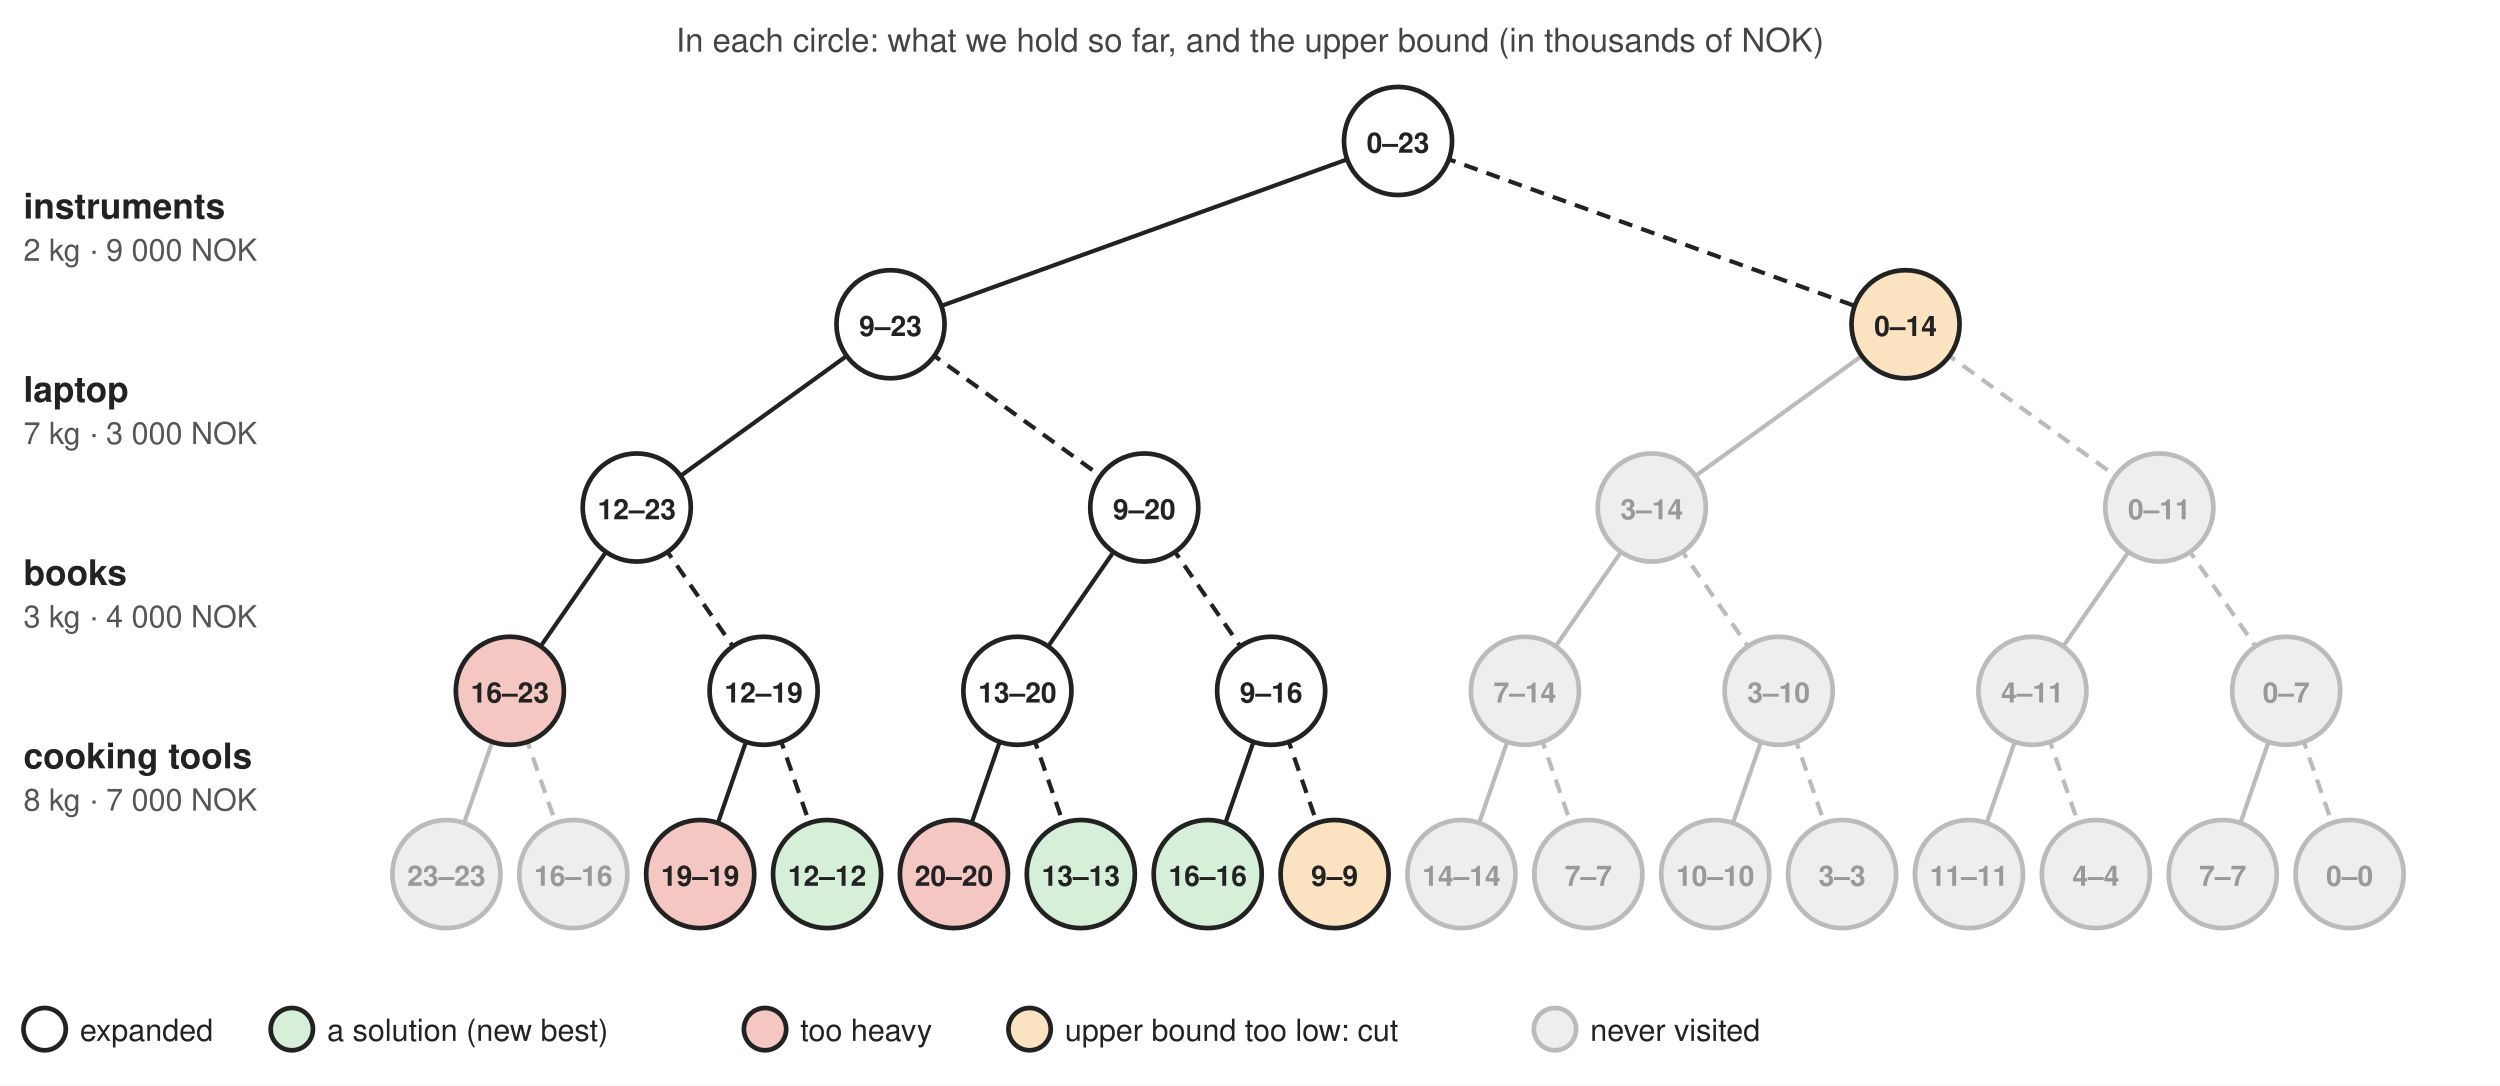
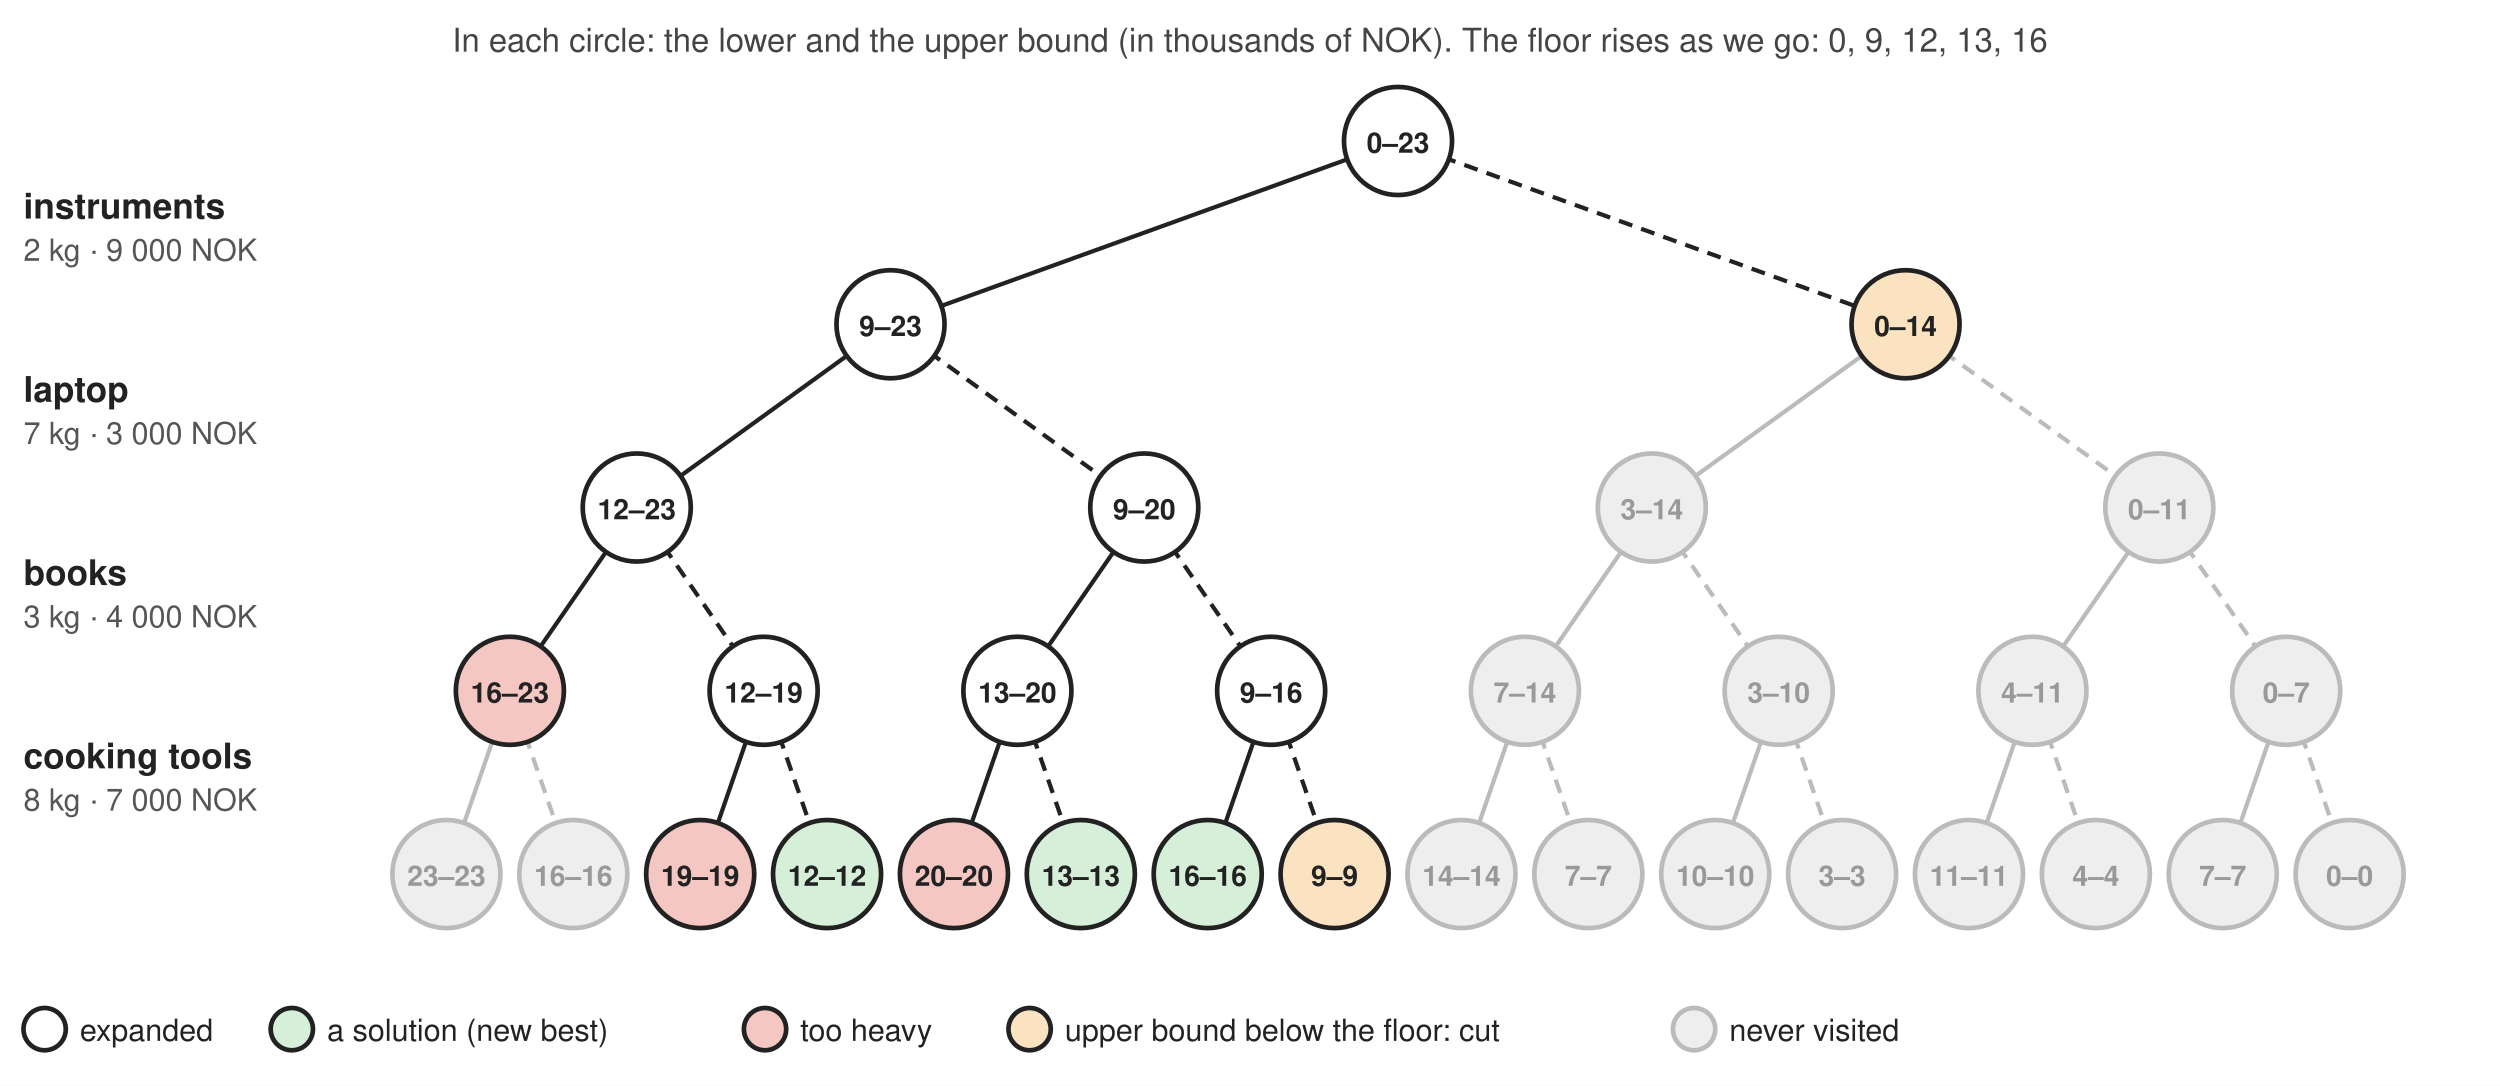
<svg xmlns="http://www.w3.org/2000/svg" width="1064" height="462" viewBox="0 0 1064 462">
  <rect width="1064" height="462" fill="white" />
  <line x1="595.0" y1="60" x2="379.0" y2="138" stroke="#222222" stroke-width="1.8" />
  <line x1="595.0" y1="60" x2="811.0" y2="138" stroke="#222222" stroke-width="1.8" stroke-dasharray="6 4" />
  <line x1="379.0" y1="138" x2="271.0" y2="216" stroke="#222222" stroke-width="1.8" />
  <line x1="379.0" y1="138" x2="487.0" y2="216" stroke="#222222" stroke-width="1.8" stroke-dasharray="6 4" />
  <line x1="271.0" y1="216" x2="217.0" y2="294" stroke="#222222" stroke-width="1.8" />
  <line x1="271.0" y1="216" x2="325.0" y2="294" stroke="#222222" stroke-width="1.8" stroke-dasharray="6 4" />
  <line x1="217.0" y1="294" x2="190.0" y2="372" stroke="#bbbbbb" stroke-width="1.8" />
  <line x1="217.0" y1="294" x2="244.0" y2="372" stroke="#bbbbbb" stroke-width="1.8" stroke-dasharray="6 4" />
  <line x1="325.0" y1="294" x2="298.0" y2="372" stroke="#222222" stroke-width="1.8" />
  <line x1="325.0" y1="294" x2="352.0" y2="372" stroke="#222222" stroke-width="1.8" stroke-dasharray="6 4" />
  <line x1="487.0" y1="216" x2="433.0" y2="294" stroke="#222222" stroke-width="1.8" />
  <line x1="487.0" y1="216" x2="541.0" y2="294" stroke="#222222" stroke-width="1.8" stroke-dasharray="6 4" />
  <line x1="433.0" y1="294" x2="406.0" y2="372" stroke="#222222" stroke-width="1.8" />
  <line x1="433.0" y1="294" x2="460.0" y2="372" stroke="#222222" stroke-width="1.8" stroke-dasharray="6 4" />
  <line x1="541.0" y1="294" x2="514.0" y2="372" stroke="#222222" stroke-width="1.8" />
  <line x1="541.0" y1="294" x2="568.0" y2="372" stroke="#222222" stroke-width="1.8" stroke-dasharray="6 4" />
  <line x1="811.0" y1="138" x2="703.0" y2="216" stroke="#bbbbbb" stroke-width="1.8" />
  <line x1="811.0" y1="138" x2="919.0" y2="216" stroke="#bbbbbb" stroke-width="1.8" stroke-dasharray="6 4" />
  <line x1="703.0" y1="216" x2="649.0" y2="294" stroke="#bbbbbb" stroke-width="1.8" />
  <line x1="703.0" y1="216" x2="757.0" y2="294" stroke="#bbbbbb" stroke-width="1.8" stroke-dasharray="6 4" />
  <line x1="649.0" y1="294" x2="622.0" y2="372" stroke="#bbbbbb" stroke-width="1.8" />
  <line x1="649.0" y1="294" x2="676.0" y2="372" stroke="#bbbbbb" stroke-width="1.8" stroke-dasharray="6 4" />
  <line x1="757.0" y1="294" x2="730.0" y2="372" stroke="#bbbbbb" stroke-width="1.8" />
  <line x1="757.0" y1="294" x2="784.0" y2="372" stroke="#bbbbbb" stroke-width="1.8" stroke-dasharray="6 4" />
  <line x1="919.0" y1="216" x2="865.0" y2="294" stroke="#bbbbbb" stroke-width="1.8" />
  <line x1="919.0" y1="216" x2="973.0" y2="294" stroke="#bbbbbb" stroke-width="1.8" stroke-dasharray="6 4" />
  <line x1="865.0" y1="294" x2="838.0" y2="372" stroke="#bbbbbb" stroke-width="1.8" />
  <line x1="865.0" y1="294" x2="892.0" y2="372" stroke="#bbbbbb" stroke-width="1.8" stroke-dasharray="6 4" />
  <line x1="973.0" y1="294" x2="946.0" y2="372" stroke="#bbbbbb" stroke-width="1.8" />
  <line x1="973.0" y1="294" x2="1000.0" y2="372" stroke="#bbbbbb" stroke-width="1.8" stroke-dasharray="6 4" />
  <circle cx="595.0" cy="60" r="23" fill="white" stroke="#222222" stroke-width="2" />
  <text x="595.0" y="65" font-size="12" text-anchor="middle" font-weight="bold" fill="#222222" font-family="Helvetica, Arial, sans-serif">0–23</text>
  <circle cx="379.0" cy="138" r="23" fill="white" stroke="#222222" stroke-width="2" />
  <text x="379.0" y="143" font-size="12" text-anchor="middle" font-weight="bold" fill="#222222" font-family="Helvetica, Arial, sans-serif">9–23</text>
  <circle cx="271.0" cy="216" r="23" fill="white" stroke="#222222" stroke-width="2" />
  <text x="271.0" y="221" font-size="12" text-anchor="middle" font-weight="bold" fill="#222222" font-family="Helvetica, Arial, sans-serif">12–23</text>
  <circle cx="217.0" cy="294" r="23" fill="#f4c7c3" stroke="#222222" stroke-width="2" />
  <text x="217.0" y="299" font-size="12" text-anchor="middle" font-weight="bold" fill="#222222" font-family="Helvetica, Arial, sans-serif">16–23</text>
  <circle cx="190.0" cy="372" r="23" fill="#eeeeee" stroke="#bbbbbb" stroke-width="2" />
  <text x="190.0" y="377" font-size="12" text-anchor="middle" font-weight="bold" fill="#999999" font-family="Helvetica, Arial, sans-serif">23–23</text>
  <circle cx="244.0" cy="372" r="23" fill="#eeeeee" stroke="#bbbbbb" stroke-width="2" />
  <text x="244.0" y="377" font-size="12" text-anchor="middle" font-weight="bold" fill="#999999" font-family="Helvetica, Arial, sans-serif">16–16</text>
  <circle cx="325.0" cy="294" r="23" fill="white" stroke="#222222" stroke-width="2" />
  <text x="325.0" y="299" font-size="12" text-anchor="middle" font-weight="bold" fill="#222222" font-family="Helvetica, Arial, sans-serif">12–19</text>
  <circle cx="298.0" cy="372" r="23" fill="#f4c7c3" stroke="#222222" stroke-width="2" />
  <text x="298.0" y="377" font-size="12" text-anchor="middle" font-weight="bold" fill="#222222" font-family="Helvetica, Arial, sans-serif">19–19</text>
  <circle cx="352.0" cy="372" r="23" fill="#d6efd8" stroke="#222222" stroke-width="2" />
  <text x="352.0" y="377" font-size="12" text-anchor="middle" font-weight="bold" fill="#222222" font-family="Helvetica, Arial, sans-serif">12–12</text>
  <circle cx="487.0" cy="216" r="23" fill="white" stroke="#222222" stroke-width="2" />
  <text x="487.0" y="221" font-size="12" text-anchor="middle" font-weight="bold" fill="#222222" font-family="Helvetica, Arial, sans-serif">9–20</text>
  <circle cx="433.0" cy="294" r="23" fill="white" stroke="#222222" stroke-width="2" />
  <text x="433.0" y="299" font-size="12" text-anchor="middle" font-weight="bold" fill="#222222" font-family="Helvetica, Arial, sans-serif">13–20</text>
  <circle cx="406.0" cy="372" r="23" fill="#f4c7c3" stroke="#222222" stroke-width="2" />
  <text x="406.0" y="377" font-size="12" text-anchor="middle" font-weight="bold" fill="#222222" font-family="Helvetica, Arial, sans-serif">20–20</text>
  <circle cx="460.0" cy="372" r="23" fill="#d6efd8" stroke="#222222" stroke-width="2" />
  <text x="460.0" y="377" font-size="12" text-anchor="middle" font-weight="bold" fill="#222222" font-family="Helvetica, Arial, sans-serif">13–13</text>
  <circle cx="541.0" cy="294" r="23" fill="white" stroke="#222222" stroke-width="2" />
  <text x="541.0" y="299" font-size="12" text-anchor="middle" font-weight="bold" fill="#222222" font-family="Helvetica, Arial, sans-serif">9–16</text>
  <circle cx="514.0" cy="372" r="23" fill="#d6efd8" stroke="#222222" stroke-width="2" />
  <text x="514.0" y="377" font-size="12" text-anchor="middle" font-weight="bold" fill="#222222" font-family="Helvetica, Arial, sans-serif">16–16</text>
  <circle cx="568.0" cy="372" r="23" fill="#fbe3c2" stroke="#222222" stroke-width="2" />
  <text x="568.0" y="377" font-size="12" text-anchor="middle" font-weight="bold" fill="#222222" font-family="Helvetica, Arial, sans-serif">9–9</text>
  <circle cx="811.0" cy="138" r="23" fill="#fbe3c2" stroke="#222222" stroke-width="2" />
  <text x="811.0" y="143" font-size="12" text-anchor="middle" font-weight="bold" fill="#222222" font-family="Helvetica, Arial, sans-serif">0–14</text>
  <circle cx="703.0" cy="216" r="23" fill="#eeeeee" stroke="#bbbbbb" stroke-width="2" />
  <text x="703.0" y="221" font-size="12" text-anchor="middle" font-weight="bold" fill="#999999" font-family="Helvetica, Arial, sans-serif">3–14</text>
  <circle cx="649.0" cy="294" r="23" fill="#eeeeee" stroke="#bbbbbb" stroke-width="2" />
  <text x="649.0" y="299" font-size="12" text-anchor="middle" font-weight="bold" fill="#999999" font-family="Helvetica, Arial, sans-serif">7–14</text>
  <circle cx="622.0" cy="372" r="23" fill="#eeeeee" stroke="#bbbbbb" stroke-width="2" />
  <text x="622.0" y="377" font-size="12" text-anchor="middle" font-weight="bold" fill="#999999" font-family="Helvetica, Arial, sans-serif">14–14</text>
  <circle cx="676.0" cy="372" r="23" fill="#eeeeee" stroke="#bbbbbb" stroke-width="2" />
  <text x="676.0" y="377" font-size="12" text-anchor="middle" font-weight="bold" fill="#999999" font-family="Helvetica, Arial, sans-serif">7–7</text>
  <circle cx="757.0" cy="294" r="23" fill="#eeeeee" stroke="#bbbbbb" stroke-width="2" />
  <text x="757.0" y="299" font-size="12" text-anchor="middle" font-weight="bold" fill="#999999" font-family="Helvetica, Arial, sans-serif">3–10</text>
  <circle cx="730.0" cy="372" r="23" fill="#eeeeee" stroke="#bbbbbb" stroke-width="2" />
  <text x="730.0" y="377" font-size="12" text-anchor="middle" font-weight="bold" fill="#999999" font-family="Helvetica, Arial, sans-serif">10–10</text>
  <circle cx="784.0" cy="372" r="23" fill="#eeeeee" stroke="#bbbbbb" stroke-width="2" />
  <text x="784.0" y="377" font-size="12" text-anchor="middle" font-weight="bold" fill="#999999" font-family="Helvetica, Arial, sans-serif">3–3</text>
  <circle cx="919.0" cy="216" r="23" fill="#eeeeee" stroke="#bbbbbb" stroke-width="2" />
  <text x="919.0" y="221" font-size="12" text-anchor="middle" font-weight="bold" fill="#999999" font-family="Helvetica, Arial, sans-serif">0–11</text>
  <circle cx="865.0" cy="294" r="23" fill="#eeeeee" stroke="#bbbbbb" stroke-width="2" />
  <text x="865.0" y="299" font-size="12" text-anchor="middle" font-weight="bold" fill="#999999" font-family="Helvetica, Arial, sans-serif">4–11</text>
  <circle cx="838.0" cy="372" r="23" fill="#eeeeee" stroke="#bbbbbb" stroke-width="2" />
  <text x="838.0" y="377" font-size="12" text-anchor="middle" font-weight="bold" fill="#999999" font-family="Helvetica, Arial, sans-serif">11–11</text>
  <circle cx="892.0" cy="372" r="23" fill="#eeeeee" stroke="#bbbbbb" stroke-width="2" />
  <text x="892.0" y="377" font-size="12" text-anchor="middle" font-weight="bold" fill="#999999" font-family="Helvetica, Arial, sans-serif">4–4</text>
  <circle cx="973.0" cy="294" r="23" fill="#eeeeee" stroke="#bbbbbb" stroke-width="2" />
  <text x="973.0" y="299" font-size="12" text-anchor="middle" font-weight="bold" fill="#999999" font-family="Helvetica, Arial, sans-serif">0–7</text>
  <circle cx="946.0" cy="372" r="23" fill="#eeeeee" stroke="#bbbbbb" stroke-width="2" />
  <text x="946.0" y="377" font-size="12" text-anchor="middle" font-weight="bold" fill="#999999" font-family="Helvetica, Arial, sans-serif">7–7</text>
  <circle cx="1000.0" cy="372" r="23" fill="#eeeeee" stroke="#bbbbbb" stroke-width="2" />
  <text x="1000.0" y="377" font-size="12" text-anchor="middle" font-weight="bold" fill="#999999" font-family="Helvetica, Arial, sans-serif">0–0</text>
  <text x="10" y="93.0" font-size="15" text-anchor="start" font-weight="bold" fill="#222222" font-family="Helvetica, Arial, sans-serif">instruments</text>
  <text x="10" y="111.0" font-size="13" text-anchor="start" font-weight="normal" fill="#555555" font-family="Helvetica, Arial, sans-serif">2 kg · 9 000 NOK</text>
  <text x="10" y="171.0" font-size="15" text-anchor="start" font-weight="bold" fill="#222222" font-family="Helvetica, Arial, sans-serif">laptop</text>
  <text x="10" y="189.0" font-size="13" text-anchor="start" font-weight="normal" fill="#555555" font-family="Helvetica, Arial, sans-serif">7 kg · 3 000 NOK</text>
  <text x="10" y="249.0" font-size="15" text-anchor="start" font-weight="bold" fill="#222222" font-family="Helvetica, Arial, sans-serif">books</text>
  <text x="10" y="267.0" font-size="13" text-anchor="start" font-weight="normal" fill="#555555" font-family="Helvetica, Arial, sans-serif">3 kg · 4 000 NOK</text>
  <text x="10" y="327.0" font-size="15" text-anchor="start" font-weight="bold" fill="#222222" font-family="Helvetica, Arial, sans-serif">cooking tools</text>
  <text x="10" y="345.0" font-size="13" text-anchor="start" font-weight="normal" fill="#555555" font-family="Helvetica, Arial, sans-serif">8 kg · 7 000 NOK</text>
-   <text x="532.0" y="22" font-size="14" text-anchor="middle" font-weight="normal" fill="#444444" font-family="Helvetica, Arial, sans-serif">In each circle: what we hold so far, and the upper bound (in thousands of NOK)</text>
+   <text x="532.0" y="22" font-size="14" text-anchor="middle" font-weight="normal" fill="#444444" font-family="Helvetica, Arial, sans-serif">In each circle: the lower and the upper bound (in thousands of NOK). The floor rises as we go: 0, 9, 12, 13, 16</text>
  <circle cx="19" cy="438" r="9" fill="white" stroke="#222222" stroke-width="2" />
  <text x="34" y="443" font-size="13" text-anchor="start" font-weight="normal" fill="#222222" font-family="Helvetica, Arial, sans-serif">expanded</text>
  <circle cx="124.2" cy="438" r="9" fill="#d6efd8" stroke="#222222" stroke-width="2" />
  <text x="139.2" y="443" font-size="13" text-anchor="start" font-weight="normal" fill="#222222" font-family="Helvetica, Arial, sans-serif">a solution (new best)</text>
  <circle cx="325.6" cy="438" r="9" fill="#f4c7c3" stroke="#222222" stroke-width="2" />
  <text x="340.6" y="443" font-size="13" text-anchor="start" font-weight="normal" fill="#222222" font-family="Helvetica, Arial, sans-serif">too heavy</text>
  <circle cx="438.2" cy="438" r="9" fill="#fbe3c2" stroke="#222222" stroke-width="2" />
-   <text x="453.2" y="443" font-size="13" text-anchor="start" font-weight="normal" fill="#222222" font-family="Helvetica, Arial, sans-serif">upper bound too low: cut</text>
-   <circle cx="661.8" cy="438" r="9" fill="#eeeeee" stroke="#bbbbbb" stroke-width="2" />
-   <text x="676.8" y="443" font-size="13" text-anchor="start" font-weight="normal" fill="#222222" font-family="Helvetica, Arial, sans-serif">never visited</text>
+   <text x="453.2" y="443" font-size="13" text-anchor="start" font-weight="normal" fill="#222222" font-family="Helvetica, Arial, sans-serif">upper bound below the floor: cut</text>
+   <circle cx="721.0" cy="438" r="9" fill="#eeeeee" stroke="#bbbbbb" stroke-width="2" />
+   <text x="736.0" y="443" font-size="13" text-anchor="start" font-weight="normal" fill="#222222" font-family="Helvetica, Arial, sans-serif">never visited</text>
</svg>
